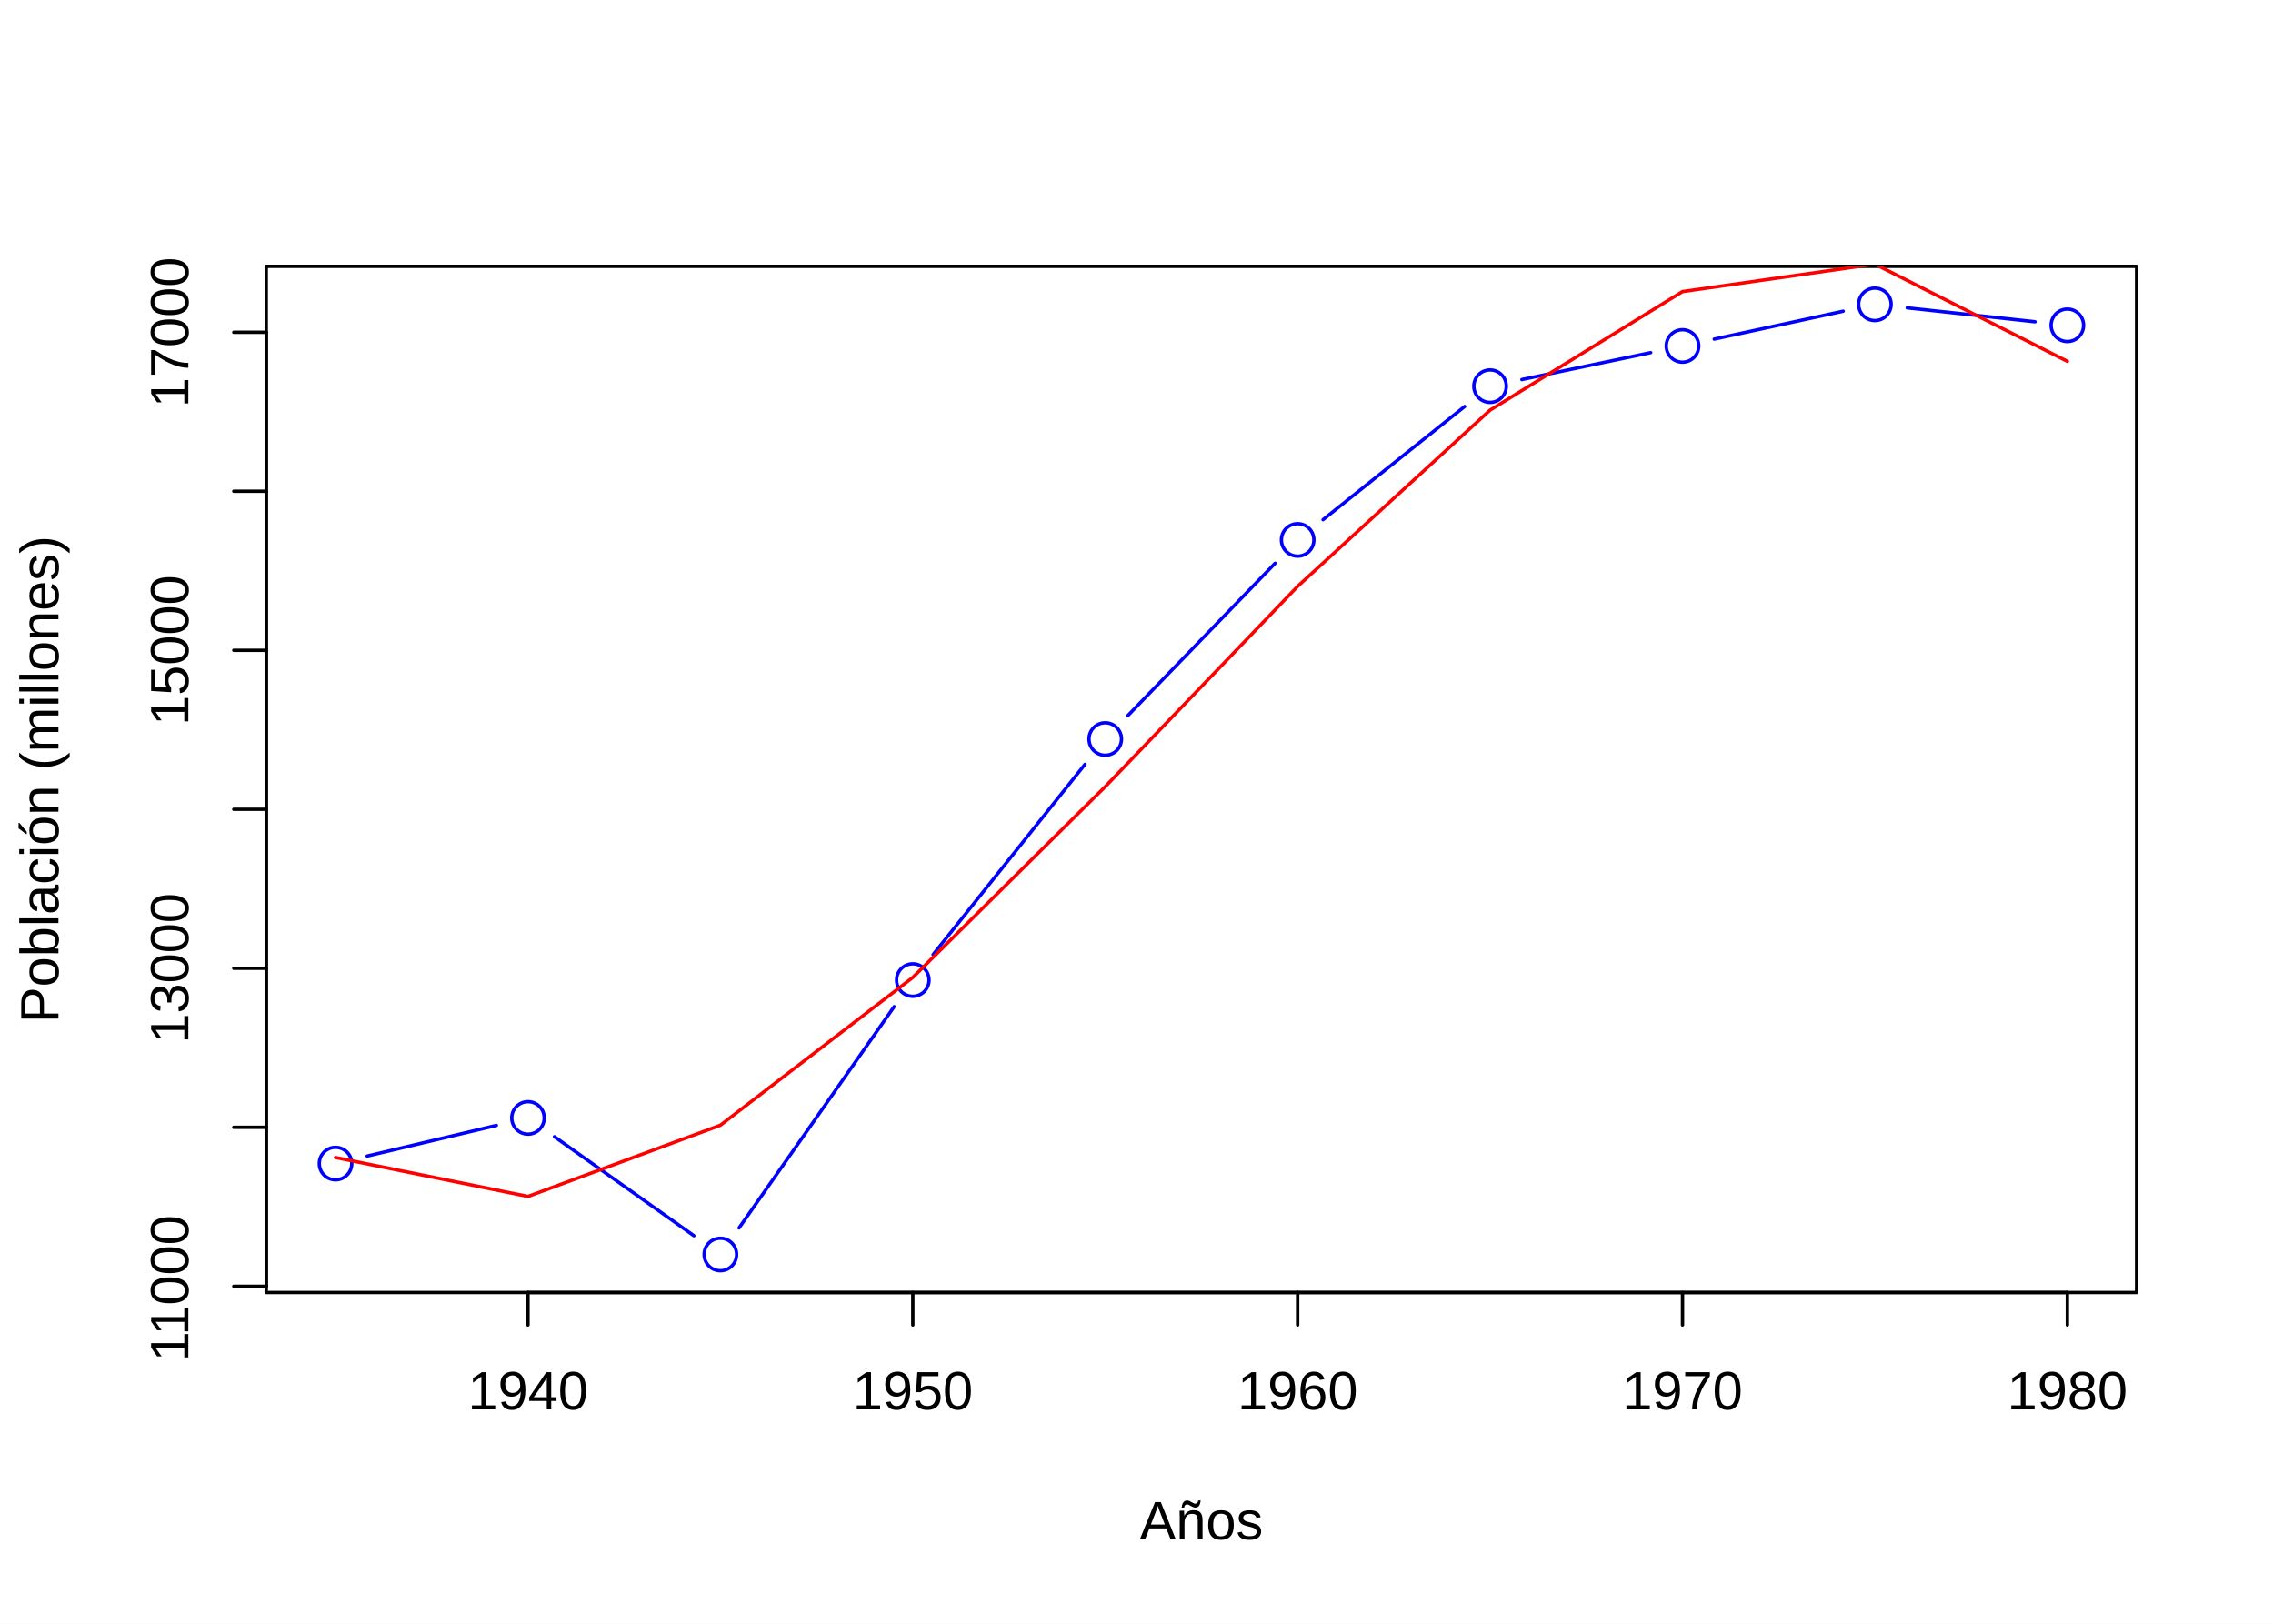
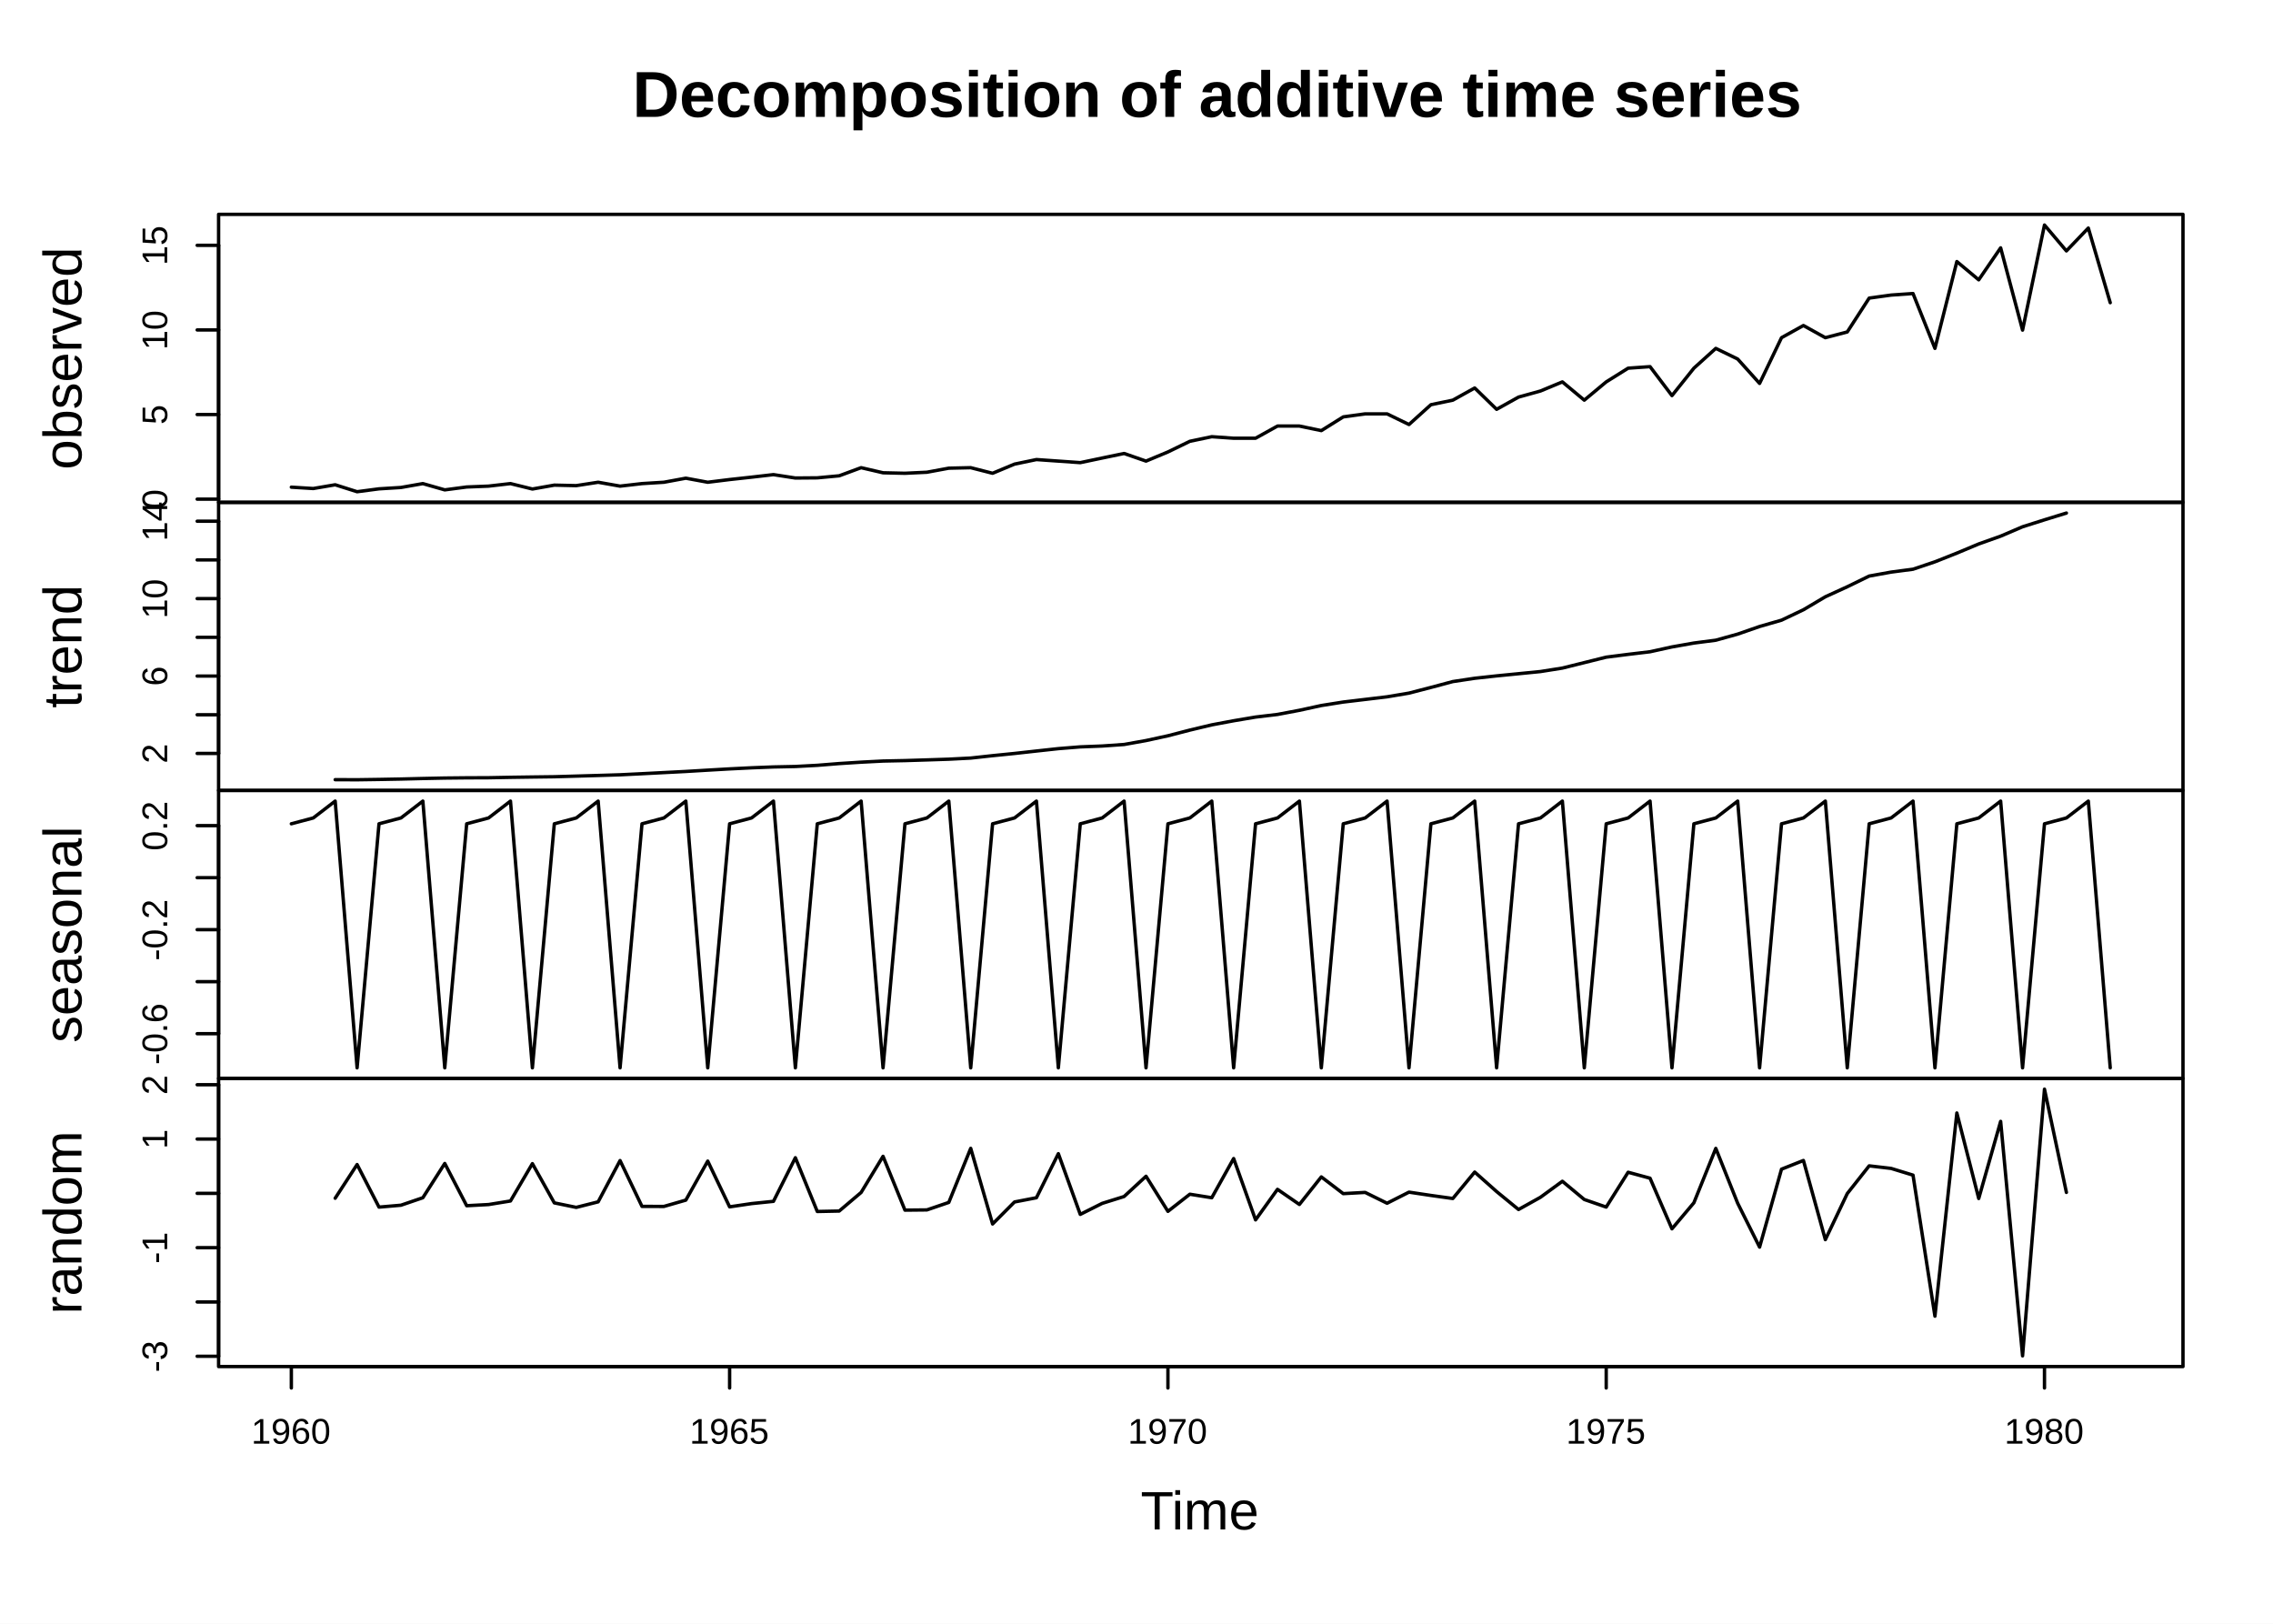
<svg xmlns="http://www.w3.org/2000/svg" viewBox="0 0 504.00 360.00">
  <defs>
    <style type="text/css">
    line, polyline, path, rect, circle {
      fill: none;
      stroke: #000000;
      stroke-linecap: round;
      stroke-linejoin: round;
      stroke-miterlimit: 10.00;
    }
  </style>
  </defs>
  <rect width="100%" height="100%" style="stroke: none; fill: #FFFFFF;" />
  <defs>
-     <clipPath id="cpNTkuMDR8NDczLjc2fDI4Ni41Nnw1OS4wNA==">
-       <rect x="59.04" y="59.04" width="414.72" height="227.52" />
-     </clipPath>
-   </defs>
-   <line x1="81.41" y1="256.31" x2="110.06" y2="249.51" style="stroke-width: 0.75; stroke: #0000FF;" clip-path="url(#cpNTkuMDR8NDczLjc2fDI4Ni41Nnw1OS4wNA==)" />
-   <line x1="122.94" y1="252.02" x2="153.86" y2="273.97" style="stroke-width: 0.75; stroke: #0000FF;" clip-path="url(#cpNTkuMDR8NDczLjc2fDI4Ni41Nnw1OS4wNA==)" />
-   <line x1="163.87" y1="272.24" x2="198.27" y2="223.18" style="stroke-width: 0.75; stroke: #0000FF;" clip-path="url(#cpNTkuMDR8NDczLjc2fDI4Ni41Nnw1OS4wNA==)" />
-   <line x1="206.89" y1="211.66" x2="240.57" y2="169.47" style="stroke-width: 0.75; stroke: #0000FF;" clip-path="url(#cpNTkuMDR8NDczLjc2fDI4Ni41Nnw1OS4wNA==)" />
-   <line x1="250.07" y1="158.67" x2="282.73" y2="124.89" style="stroke-width: 0.75; stroke: #0000FF;" clip-path="url(#cpNTkuMDR8NDczLjc2fDI4Ni41Nnw1OS4wNA==)" />
-   <line x1="293.36" y1="115.22" x2="324.77" y2="90.12" style="stroke-width: 0.75; stroke: #0000FF;" clip-path="url(#cpNTkuMDR8NDczLjc2fDI4Ni41Nnw1OS4wNA==)" />
-   <line x1="337.45" y1="84.15" x2="366.02" y2="78.18" style="stroke-width: 0.75; stroke: #0000FF;" clip-path="url(#cpNTkuMDR8NDczLjc2fDI4Ni41Nnw1OS4wNA==)" />
-   <line x1="380.10" y1="75.18" x2="408.70" y2="68.99" style="stroke-width: 0.75; stroke: #0000FF;" clip-path="url(#cpNTkuMDR8NDczLjc2fDI4Ni41Nnw1OS4wNA==)" />
-   <line x1="422.89" y1="68.25" x2="451.24" y2="71.34" style="stroke-width: 0.75; stroke: #0000FF;" clip-path="url(#cpNTkuMDR8NDczLjc2fDI4Ni41Nnw1OS4wNA==)" />
-   <circle cx="74.40" cy="257.97" r="2.70pt" style="stroke-width: 0.75; stroke: #0000FF;" clip-path="url(#cpNTkuMDR8NDczLjc2fDI4Ni41Nnw1OS4wNA==)" />
-   <circle cx="117.07" cy="247.85" r="2.70pt" style="stroke-width: 0.75; stroke: #0000FF;" clip-path="url(#cpNTkuMDR8NDczLjc2fDI4Ni41Nnw1OS4wNA==)" />
-   <circle cx="159.73" cy="278.13" r="2.70pt" style="stroke-width: 0.75; stroke: #0000FF;" clip-path="url(#cpNTkuMDR8NDczLjc2fDI4Ni41Nnw1OS4wNA==)" />
-   <circle cx="202.40" cy="217.29" r="2.70pt" style="stroke-width: 0.75; stroke: #0000FF;" clip-path="url(#cpNTkuMDR8NDczLjc2fDI4Ni41Nnw1OS4wNA==)" />
-   <circle cx="245.07" cy="163.85" r="2.70pt" style="stroke-width: 0.75; stroke: #0000FF;" clip-path="url(#cpNTkuMDR8NDczLjc2fDI4Ni41Nnw1OS4wNA==)" />
-   <circle cx="287.73" cy="119.71" r="2.70pt" style="stroke-width: 0.75; stroke: #0000FF;" clip-path="url(#cpNTkuMDR8NDczLjc2fDI4Ni41Nnw1OS4wNA==)" />
-   <circle cx="330.40" cy="85.62" r="2.70pt" style="stroke-width: 0.75; stroke: #0000FF;" clip-path="url(#cpNTkuMDR8NDczLjc2fDI4Ni41Nnw1OS4wNA==)" />
-   <circle cx="373.07" cy="76.70" r="2.70pt" style="stroke-width: 0.75; stroke: #0000FF;" clip-path="url(#cpNTkuMDR8NDczLjc2fDI4Ni41Nnw1OS4wNA==)" />
-   <circle cx="415.73" cy="67.47" r="2.70pt" style="stroke-width: 0.75; stroke: #0000FF;" clip-path="url(#cpNTkuMDR8NDczLjc2fDI4Ni41Nnw1OS4wNA==)" />
-   <circle cx="458.40" cy="72.12" r="2.70pt" style="stroke-width: 0.75; stroke: #0000FF;" clip-path="url(#cpNTkuMDR8NDczLjc2fDI4Ni41Nnw1OS4wNA==)" />
-   <defs>
-     <clipPath id="cpMHw1MDR8MzYwfDA=">
-       <rect x="0.00" y="0.00" width="504.00" height="360.00" />
-     </clipPath>
-   </defs>
-   <line x1="117.07" y1="286.56" x2="458.40" y2="286.56" style="stroke-width: 0.75;" clip-path="url(#cpMHw1MDR8MzYwfDA=)" />
-   <line x1="117.07" y1="286.56" x2="117.07" y2="293.76" style="stroke-width: 0.75;" clip-path="url(#cpMHw1MDR8MzYwfDA=)" />
-   <line x1="202.40" y1="286.56" x2="202.40" y2="293.76" style="stroke-width: 0.75;" clip-path="url(#cpMHw1MDR8MzYwfDA=)" />
-   <line x1="287.73" y1="286.56" x2="287.73" y2="293.76" style="stroke-width: 0.75;" clip-path="url(#cpMHw1MDR8MzYwfDA=)" />
-   <line x1="373.07" y1="286.56" x2="373.07" y2="293.76" style="stroke-width: 0.75;" clip-path="url(#cpMHw1MDR8MzYwfDA=)" />
-   <line x1="458.40" y1="286.56" x2="458.40" y2="293.76" style="stroke-width: 0.75;" clip-path="url(#cpMHw1MDR8MzYwfDA=)" />
-   <g clip-path="url(#cpMHw1MDR8MzYwfDA=)">
-     <text x="103.72" y="312.48" style="font-size: 12.00px; font-family: Arial;" textLength="26.70px" lengthAdjust="spacingAndGlyphs">1940</text>
-   </g>
-   <g clip-path="url(#cpMHw1MDR8MzYwfDA=)">
-     <text x="189.05" y="312.48" style="font-size: 12.00px; font-family: Arial;" textLength="26.70px" lengthAdjust="spacingAndGlyphs">1950</text>
-   </g>
-   <g clip-path="url(#cpMHw1MDR8MzYwfDA=)">
-     <text x="274.39" y="312.48" style="font-size: 12.00px; font-family: Arial;" textLength="26.70px" lengthAdjust="spacingAndGlyphs">1960</text>
-   </g>
-   <g clip-path="url(#cpMHw1MDR8MzYwfDA=)">
-     <text x="359.72" y="312.48" style="font-size: 12.00px; font-family: Arial;" textLength="26.70px" lengthAdjust="spacingAndGlyphs">1970</text>
-   </g>
-   <g clip-path="url(#cpMHw1MDR8MzYwfDA=)">
-     <text x="445.05" y="312.48" style="font-size: 12.00px; font-family: Arial;" textLength="26.70px" lengthAdjust="spacingAndGlyphs">1980</text>
-   </g>
-   <line x1="59.04" y1="285.18" x2="59.04" y2="73.67" style="stroke-width: 0.75;" clip-path="url(#cpMHw1MDR8MzYwfDA=)" />
-   <line x1="59.04" y1="285.18" x2="51.84" y2="285.18" style="stroke-width: 0.75;" clip-path="url(#cpMHw1MDR8MzYwfDA=)" />
-   <line x1="59.04" y1="249.93" x2="51.84" y2="249.93" style="stroke-width: 0.75;" clip-path="url(#cpMHw1MDR8MzYwfDA=)" />
-   <line x1="59.04" y1="214.68" x2="51.84" y2="214.68" style="stroke-width: 0.75;" clip-path="url(#cpMHw1MDR8MzYwfDA=)" />
-   <line x1="59.04" y1="179.43" x2="51.84" y2="179.43" style="stroke-width: 0.75;" clip-path="url(#cpMHw1MDR8MzYwfDA=)" />
-   <line x1="59.04" y1="144.18" x2="51.84" y2="144.18" style="stroke-width: 0.75;" clip-path="url(#cpMHw1MDR8MzYwfDA=)" />
-   <line x1="59.04" y1="108.92" x2="51.84" y2="108.92" style="stroke-width: 0.75;" clip-path="url(#cpMHw1MDR8MzYwfDA=)" />
-   <line x1="59.04" y1="73.67" x2="51.84" y2="73.67" style="stroke-width: 0.75;" clip-path="url(#cpMHw1MDR8MzYwfDA=)" />
-   <g clip-path="url(#cpMHw1MDR8MzYwfDA=)">
-     <text transform="translate(41.76,301.87) rotate(-90)" style="font-size: 12.00px; font-family: Arial;" textLength="33.37px" lengthAdjust="spacingAndGlyphs">11000</text>
-   </g>
-   <g clip-path="url(#cpMHw1MDR8MzYwfDA=)">
-     <text transform="translate(41.76,231.36) rotate(-90)" style="font-size: 12.00px; font-family: Arial;" textLength="33.37px" lengthAdjust="spacingAndGlyphs">13000</text>
-   </g>
-   <g clip-path="url(#cpMHw1MDR8MzYwfDA=)">
-     <text transform="translate(41.76,160.86) rotate(-90)" style="font-size: 12.00px; font-family: Arial;" textLength="33.37px" lengthAdjust="spacingAndGlyphs">15000</text>
-   </g>
-   <g clip-path="url(#cpMHw1MDR8MzYwfDA=)">
-     <text transform="translate(41.76,90.36) rotate(-90)" style="font-size: 12.00px; font-family: Arial;" textLength="33.37px" lengthAdjust="spacingAndGlyphs">17000</text>
-   </g>
-   <polyline points="59.04,286.56 473.76,286.56 473.76,59.04 59.04,59.04 59.04,286.56 " style="stroke-width: 0.75;" clip-path="url(#cpMHw1MDR8MzYwfDA=)" />
-   <g clip-path="url(#cpMHw1MDR8MzYwfDA=)">
-     <text x="252.72" y="341.28" style="font-size: 12.00px; font-family: Arial;" textLength="27.35px" lengthAdjust="spacingAndGlyphs">Años</text>
-   </g>
-   <g clip-path="url(#cpMHw1MDR8MzYwfDA=)">
-     <text transform="translate(12.96,226.82) rotate(-90)" style="font-size: 12.00px; font-family: Arial;" textLength="108.05px" lengthAdjust="spacingAndGlyphs">Población (millones)</text>
-   </g>
-   <defs>
-     <clipPath id="cpNTkuMDR8NDczLjc2fDI4Ni41Nnw1OS4wNA==">
-       <rect x="59.04" y="59.04" width="414.72" height="227.52" />
-     </clipPath>
-   </defs>
-   <polyline points="74.40,256.63 117.07,265.26 159.73,249.47 202.40,216.71 245.07,174.41 287.73,130.00 330.40,90.93 373.07,64.64 415.73,58.55 458.40,80.11 " style="stroke-width: 0.75; stroke: #FF0000;" clip-path="url(#cpNTkuMDR8NDczLjc2fDI4Ni41Nnw1OS4wNA==)" />
+     <clipPath id="cpMHw1MDR8MTExLjM4NHw0Ny41Mg==">
+       <rect x="0.00" y="47.52" width="504.00" height="63.86" />
+     </clipPath>
+   </defs>
+   <defs>
+     <clipPath id="cpNDguNDcwNHw0ODQuMDQyfDExMS4zODR8NDcuNTI=">
+       <rect x="48.47" y="47.52" width="435.57" height="63.86" />
+     </clipPath>
+   </defs>
+   <polyline points="64.60,108.01 69.46,108.31 74.32,107.48 79.18,109.02 84.04,108.38 88.90,108.08 93.76,107.22 98.62,108.61 103.48,107.97 108.33,107.78 113.19,107.22 118.05,108.42 122.91,107.56 127.77,107.67 132.63,106.92 137.49,107.78 142.35,107.22 147.21,106.92 152.07,106.02 156.93,106.92 161.78,106.32 166.64,105.79 171.50,105.23 176.36,105.98 181.22,105.94 186.08,105.49 190.94,103.69 195.80,104.82 200.66,104.93 205.52,104.70 210.38,103.80 215.24,103.69 220.09,104.93 224.95,102.90 229.81,101.89 234.67,102.23 239.53,102.57 244.39,101.55 249.25,100.54 254.11,102.23 258.97,100.20 263.83,97.84 268.69,96.82 273.54,97.16 278.40,97.16 283.26,94.46 288.12,94.46 292.98,95.47 297.84,92.43 302.70,91.76 307.56,91.76 312.42,94.12 317.28,89.73 322.14,88.72 326.99,86.02 331.85,90.75 336.71,88.04 341.57,86.69 346.43,84.67 351.29,88.72 356.15,84.67 361.01,81.63 365.87,81.29 370.73,87.71 375.59,81.63 380.45,77.24 385.30,79.60 390.16,85.01 395.02,74.87 399.88,72.17 404.74,74.87 409.60,73.60 414.46,66.09 419.32,65.42 424.18,65.08 429.04,77.24 433.90,57.99 438.75,62.04 443.61,54.95 448.47,73.19 453.33,49.89 458.19,55.63 463.05,50.56 467.91,67.11 " style="stroke-width: 0.75;" clip-path="url(#cpNDguNDcwNHw0ODQuMDQyfDExMS4zODR8NDcuNTI=)" />
+   <defs>
+     <clipPath id="cpMHw1MDR8MzYwfDA=">
+       <rect x="0.00" y="0.00" width="504.00" height="360.00" />
+     </clipPath>
+   </defs>
+   <polyline points="48.47,111.38 484.04,111.38 484.04,47.52 48.47,47.52 48.47,111.38 " style="stroke-width: 0.75;" clip-path="url(#cpMHw1MDR8MzYwfDA=)" />
+   <line x1="48.47" y1="110.67" x2="48.47" y2="54.39" style="stroke-width: 0.75;" clip-path="url(#cpMHw1MDR8MzYwfDA=)" />
+   <line x1="48.47" y1="110.67" x2="43.72" y2="110.67" style="stroke-width: 0.75;" clip-path="url(#cpMHw1MDR8MzYwfDA=)" />
+   <line x1="48.47" y1="91.91" x2="43.72" y2="91.91" style="stroke-width: 0.75;" clip-path="url(#cpMHw1MDR8MzYwfDA=)" />
+   <line x1="48.47" y1="73.15" x2="43.72" y2="73.15" style="stroke-width: 0.75;" clip-path="url(#cpMHw1MDR8MzYwfDA=)" />
+   <line x1="48.47" y1="54.39" x2="43.72" y2="54.39" style="stroke-width: 0.75;" clip-path="url(#cpMHw1MDR8MzYwfDA=)" />
+   <g clip-path="url(#cpMHw1MDR8MzYwfDA=)">
+     <text transform="translate(37.07,112.89) rotate(-90)" style="font-size: 7.92px; font-family: Arial;" textLength="4.45px" lengthAdjust="spacingAndGlyphs">0</text>
+   </g>
+   <g clip-path="url(#cpMHw1MDR8MzYwfDA=)">
+     <text transform="translate(37.07,94.13) rotate(-90)" style="font-size: 7.92px; font-family: Arial;" textLength="4.45px" lengthAdjust="spacingAndGlyphs">5</text>
+   </g>
+   <g clip-path="url(#cpMHw1MDR8MzYwfDA=)">
+     <text transform="translate(37.07,77.60) rotate(-90)" style="font-size: 7.92px; font-family: Arial;" textLength="8.90px" lengthAdjust="spacingAndGlyphs">10</text>
+   </g>
+   <g clip-path="url(#cpMHw1MDR8MzYwfDA=)">
+     <text transform="translate(37.07,58.84) rotate(-90)" style="font-size: 7.92px; font-family: Arial;" textLength="8.90px" lengthAdjust="spacingAndGlyphs">15</text>
+   </g>
+   <g clip-path="url(#cpMHw1MDR8MzYwfDA=)">
+     <text transform="translate(18.06,104.13) rotate(-90)" style="font-size: 12.00px; font-family: Arial;" textLength="49.37px" lengthAdjust="spacingAndGlyphs">observed</text>
+   </g>
+   <defs>
+     <clipPath id="cpNDguNDcwNHw0ODQuMDQyfDE3NS4yNDh8MTExLjM4NA==">
+       <rect x="48.47" y="111.38" width="435.57" height="63.86" />
+     </clipPath>
+   </defs>
+   <defs>
+     <clipPath id="cpMHw1MDR8MTc1LjI0OHwxMTEuMzg0">
+       <rect x="0.00" y="111.38" width="504.00" height="63.86" />
+     </clipPath>
+   </defs>
+   <defs>
+     <clipPath id="cpNDguNDcwNHw0ODQuMDQyfDE3NS4yNDh8MTExLjM4NA==">
+       <rect x="48.47" y="111.38" width="435.57" height="63.86" />
+     </clipPath>
+   </defs>
+   <polyline points="74.32,172.86 79.18,172.88 84.04,172.81 88.90,172.72 93.76,172.60 98.62,172.50 103.48,172.45 108.33,172.43 113.19,172.34 118.05,172.27 122.91,172.21 127.77,172.07 132.63,171.93 137.49,171.78 142.35,171.54 147.21,171.29 152.07,171.04 156.93,170.75 161.78,170.47 166.64,170.23 171.50,170.04 176.36,169.94 181.22,169.68 186.08,169.29 190.94,168.98 195.80,168.73 200.66,168.63 205.52,168.48 210.38,168.32 215.24,168.07 220.09,167.54 224.95,167.05 229.81,166.51 234.67,165.98 239.53,165.59 244.39,165.40 249.25,165.06 254.11,164.19 258.97,163.13 263.83,161.87 268.69,160.71 273.54,159.80 278.40,158.98 283.26,158.40 288.12,157.48 292.98,156.42 297.84,155.65 302.70,155.07 307.56,154.49 312.42,153.67 317.28,152.41 322.14,151.11 326.99,150.38 331.85,149.85 336.71,149.37 341.57,148.89 346.43,148.12 351.29,146.91 356.15,145.70 361.01,145.08 365.87,144.50 370.73,143.43 375.59,142.57 380.45,141.94 385.30,140.59 390.16,138.90 395.02,137.50 399.88,135.19 404.74,132.31 409.60,130.09 414.46,127.72 419.32,126.84 424.18,126.20 429.04,124.56 433.90,122.63 438.75,120.60 443.61,118.87 448.47,116.79 453.33,115.25 458.19,113.75 " style="stroke-width: 0.75;" clip-path="url(#cpNDguNDcwNHw0ODQuMDQyfDE3NS4yNDh8MTExLjM4NA==)" />
+   <defs>
+     <clipPath id="cpMHw1MDR8MzYwfDA=">
+       <rect x="0.00" y="0.00" width="504.00" height="360.00" />
+     </clipPath>
+   </defs>
+   <polyline points="48.47,175.25 484.04,175.25 484.04,111.38 48.47,111.38 48.47,175.25 " style="stroke-width: 0.75;" clip-path="url(#cpMHw1MDR8MzYwfDA=)" />
+   <line x1="48.47" y1="167.05" x2="48.47" y2="115.56" style="stroke-width: 0.75;" clip-path="url(#cpMHw1MDR8MzYwfDA=)" />
+   <line x1="48.47" y1="167.05" x2="43.72" y2="167.05" style="stroke-width: 0.75;" clip-path="url(#cpMHw1MDR8MzYwfDA=)" />
+   <line x1="48.47" y1="158.47" x2="43.72" y2="158.47" style="stroke-width: 0.75;" clip-path="url(#cpMHw1MDR8MzYwfDA=)" />
+   <line x1="48.47" y1="149.89" x2="43.72" y2="149.89" style="stroke-width: 0.75;" clip-path="url(#cpMHw1MDR8MzYwfDA=)" />
+   <line x1="48.47" y1="141.30" x2="43.72" y2="141.30" style="stroke-width: 0.75;" clip-path="url(#cpMHw1MDR8MzYwfDA=)" />
+   <line x1="48.47" y1="132.72" x2="43.72" y2="132.72" style="stroke-width: 0.75;" clip-path="url(#cpMHw1MDR8MzYwfDA=)" />
+   <line x1="48.47" y1="124.14" x2="43.72" y2="124.14" style="stroke-width: 0.75;" clip-path="url(#cpMHw1MDR8MzYwfDA=)" />
+   <line x1="48.47" y1="115.56" x2="43.72" y2="115.56" style="stroke-width: 0.75;" clip-path="url(#cpMHw1MDR8MzYwfDA=)" />
+   <g clip-path="url(#cpMHw1MDR8MzYwfDA=)">
+     <text transform="translate(37.07,169.27) rotate(-90)" style="font-size: 7.92px; font-family: Arial;" textLength="4.45px" lengthAdjust="spacingAndGlyphs">2</text>
+   </g>
+   <g clip-path="url(#cpMHw1MDR8MzYwfDA=)">
+     <text transform="translate(37.07,152.11) rotate(-90)" style="font-size: 7.92px; font-family: Arial;" textLength="4.45px" lengthAdjust="spacingAndGlyphs">6</text>
+   </g>
+   <g clip-path="url(#cpMHw1MDR8MzYwfDA=)">
+     <text transform="translate(37.07,137.17) rotate(-90)" style="font-size: 7.92px; font-family: Arial;" textLength="8.90px" lengthAdjust="spacingAndGlyphs">10</text>
+   </g>
+   <g clip-path="url(#cpMHw1MDR8MzYwfDA=)">
+     <text transform="translate(37.07,120.01) rotate(-90)" style="font-size: 7.92px; font-family: Arial;" textLength="8.90px" lengthAdjust="spacingAndGlyphs">14</text>
+   </g>
+   <g clip-path="url(#cpMHw1MDR8MzYwfDA=)">
+     <text transform="translate(18.06,156.99) rotate(-90)" style="font-size: 12.00px; font-family: Arial;" textLength="27.35px" lengthAdjust="spacingAndGlyphs">trend</text>
+   </g>
+   <defs>
+     <clipPath id="cpNDguNDcwNHw0ODQuMDQyfDIzOS4xMTJ8MTc1LjI0OA==">
+       <rect x="48.47" y="175.25" width="435.57" height="63.86" />
+     </clipPath>
+   </defs>
+   <defs>
+     <clipPath id="cpMHw1MDR8MjM5LjExMnwxNzUuMjQ4">
+       <rect x="0.00" y="175.25" width="504.00" height="63.86" />
+     </clipPath>
+   </defs>
+   <defs>
+     <clipPath id="cpNDguNDcwNHw0ODQuMDQyfDIzOS4xMTJ8MTc1LjI0OA==">
+       <rect x="48.47" y="175.25" width="435.57" height="63.86" />
+     </clipPath>
+   </defs>
+   <polyline points="64.60,182.64 69.46,181.35 74.32,177.61 79.18,236.75 84.04,182.64 88.90,181.35 93.76,177.61 98.62,236.75 103.48,182.64 108.33,181.35 113.19,177.61 118.05,236.75 122.91,182.64 127.77,181.35 132.63,177.61 137.49,236.75 142.35,182.64 147.21,181.35 152.07,177.61 156.93,236.75 161.78,182.64 166.64,181.35 171.50,177.61 176.36,236.75 181.22,182.64 186.08,181.35 190.94,177.61 195.80,236.75 200.66,182.64 205.52,181.35 210.38,177.61 215.24,236.75 220.09,182.64 224.95,181.35 229.81,177.61 234.67,236.75 239.53,182.64 244.39,181.35 249.25,177.61 254.11,236.75 258.97,182.64 263.83,181.35 268.69,177.61 273.54,236.75 278.40,182.64 283.26,181.35 288.12,177.61 292.98,236.75 297.84,182.64 302.70,181.35 307.56,177.61 312.42,236.75 317.28,182.64 322.14,181.35 326.99,177.61 331.85,236.75 336.71,182.64 341.57,181.35 346.43,177.61 351.29,236.75 356.15,182.64 361.01,181.35 365.87,177.61 370.73,236.75 375.59,182.64 380.45,181.35 385.30,177.61 390.16,236.75 395.02,182.64 399.88,181.35 404.74,177.61 409.60,236.75 414.46,182.64 419.32,181.35 424.18,177.61 429.04,236.75 433.90,182.64 438.75,181.35 443.61,177.61 448.47,236.75 453.33,182.64 458.19,181.35 463.05,177.61 467.91,236.75 " style="stroke-width: 0.75;" clip-path="url(#cpNDguNDcwNHw0ODQuMDQyfDIzOS4xMTJ8MTc1LjI0OA==)" />
+   <defs>
+     <clipPath id="cpMHw1MDR8MzYwfDA=">
+       <rect x="0.00" y="0.00" width="504.00" height="360.00" />
+     </clipPath>
+   </defs>
+   <polyline points="48.47,239.11 484.04,239.11 484.04,175.25 48.47,175.25 48.47,239.11 " style="stroke-width: 0.75;" clip-path="url(#cpMHw1MDR8MzYwfDA=)" />
+   <line x1="48.47" y1="229.18" x2="48.47" y2="183.05" style="stroke-width: 0.75;" clip-path="url(#cpMHw1MDR8MzYwfDA=)" />
+   <line x1="48.47" y1="229.18" x2="43.72" y2="229.18" style="stroke-width: 0.75;" clip-path="url(#cpMHw1MDR8MzYwfDA=)" />
+   <line x1="48.47" y1="217.65" x2="43.72" y2="217.65" style="stroke-width: 0.75;" clip-path="url(#cpMHw1MDR8MzYwfDA=)" />
+   <line x1="48.47" y1="206.12" x2="43.72" y2="206.12" style="stroke-width: 0.75;" clip-path="url(#cpMHw1MDR8MzYwfDA=)" />
+   <line x1="48.47" y1="194.59" x2="43.72" y2="194.59" style="stroke-width: 0.75;" clip-path="url(#cpMHw1MDR8MzYwfDA=)" />
+   <line x1="48.47" y1="183.05" x2="43.72" y2="183.05" style="stroke-width: 0.75;" clip-path="url(#cpMHw1MDR8MzYwfDA=)" />
+   <g clip-path="url(#cpMHw1MDR8MzYwfDA=)">
+     <text transform="translate(37.07,236.07) rotate(-90)" style="font-size: 7.92px; font-family: Arial;" textLength="13.79px" lengthAdjust="spacingAndGlyphs">-0.6</text>
+   </g>
+   <g clip-path="url(#cpMHw1MDR8MzYwfDA=)">
+     <text transform="translate(37.07,213.01) rotate(-90)" style="font-size: 7.92px; font-family: Arial;" textLength="13.79px" lengthAdjust="spacingAndGlyphs">-0.2</text>
+   </g>
+   <g clip-path="url(#cpMHw1MDR8MzYwfDA=)">
+     <text transform="translate(37.07,188.61) rotate(-90)" style="font-size: 7.92px; font-family: Arial;" textLength="11.12px" lengthAdjust="spacingAndGlyphs">0.2</text>
+   </g>
+   <g clip-path="url(#cpMHw1MDR8MzYwfDA=)">
+     <text transform="translate(18.06,231.20) rotate(-90)" style="font-size: 12.00px; font-family: Arial;" textLength="48.04px" lengthAdjust="spacingAndGlyphs">seasonal</text>
+   </g>
+   <defs>
+     <clipPath id="cpNDguNDcwNHw0ODQuMDQyfDMwMi45NzZ8MjM5LjExMg==">
+       <rect x="48.47" y="239.11" width="435.57" height="63.86" />
+     </clipPath>
+   </defs>
+   <defs>
+     <clipPath id="cpMHw1MDR8MzAyLjk3NnwyMzkuMTEy">
+       <rect x="0.00" y="239.11" width="504.00" height="63.86" />
+     </clipPath>
+   </defs>
+   <defs>
+     <clipPath id="cpNDguNDcwNHw0ODQuMDQyfDMwMi45NzZ8MjM5LjExMg==">
+       <rect x="48.47" y="239.11" width="435.57" height="63.86" />
+     </clipPath>
+   </defs>
+   <polyline points="74.32,265.66 79.18,258.19 84.04,267.63 88.90,267.21 93.76,265.55 98.62,257.95 103.48,267.32 108.33,267.06 113.19,266.27 118.05,257.99 122.91,266.69 127.77,267.69 132.63,266.46 137.49,257.31 142.35,267.47 147.21,267.48 152.07,266.08 156.93,257.43 161.78,267.57 166.64,266.85 171.50,266.35 176.36,256.68 181.22,268.60 186.08,268.50 190.94,264.38 195.80,256.37 200.66,268.30 205.52,268.25 210.38,266.59 215.24,254.60 220.09,271.37 224.95,266.49 229.81,265.55 234.67,255.78 239.53,269.24 244.39,266.80 249.25,265.28 254.11,260.79 258.97,268.57 263.83,264.77 268.69,265.55 273.54,256.86 278.40,270.46 283.26,263.69 288.12,267.04 292.98,260.93 297.84,264.64 302.70,264.37 307.56,266.77 312.42,264.31 317.28,265.04 322.14,265.72 326.99,259.86 331.85,264.18 336.71,268.16 341.57,265.45 346.43,261.90 351.29,265.94 356.15,267.62 361.01,259.90 365.87,261.22 370.73,272.44 375.59,266.67 380.45,254.61 385.30,266.77 390.16,276.50 395.02,259.22 399.88,257.29 404.74,274.84 409.60,264.63 414.46,258.48 419.32,259.05 424.18,260.54 429.04,291.81 433.90,246.76 438.75,265.72 443.61,248.62 448.47,300.61 453.33,241.48 458.19,264.37 " style="stroke-width: 0.75;" clip-path="url(#cpNDguNDcwNHw0ODQuMDQyfDMwMi45NzZ8MjM5LjExMg==)" />
+   <defs>
+     <clipPath id="cpMHw1MDR8MzYwfDA=">
+       <rect x="0.00" y="0.00" width="504.00" height="360.00" />
+     </clipPath>
+   </defs>
+   <polyline points="48.47,302.98 484.04,302.98 484.04,239.11 48.47,239.11 48.47,302.98 " style="stroke-width: 0.75;" clip-path="url(#cpMHw1MDR8MzYwfDA=)" />
+   <line x1="48.47" y1="300.70" x2="48.47" y2="240.50" style="stroke-width: 0.75;" clip-path="url(#cpMHw1MDR8MzYwfDA=)" />
+   <line x1="48.47" y1="300.70" x2="43.72" y2="300.70" style="stroke-width: 0.75;" clip-path="url(#cpMHw1MDR8MzYwfDA=)" />
+   <line x1="48.47" y1="288.66" x2="43.72" y2="288.66" style="stroke-width: 0.75;" clip-path="url(#cpMHw1MDR8MzYwfDA=)" />
+   <line x1="48.47" y1="276.62" x2="43.72" y2="276.62" style="stroke-width: 0.75;" clip-path="url(#cpMHw1MDR8MzYwfDA=)" />
+   <line x1="48.47" y1="264.58" x2="43.72" y2="264.58" style="stroke-width: 0.75;" clip-path="url(#cpMHw1MDR8MzYwfDA=)" />
+   <line x1="48.47" y1="252.54" x2="43.72" y2="252.54" style="stroke-width: 0.75;" clip-path="url(#cpMHw1MDR8MzYwfDA=)" />
+   <line x1="48.47" y1="240.50" x2="43.72" y2="240.50" style="stroke-width: 0.75;" clip-path="url(#cpMHw1MDR8MzYwfDA=)" />
+   <g clip-path="url(#cpMHw1MDR8MzYwfDA=)">
+     <text transform="translate(37.07,304.26) rotate(-90)" style="font-size: 7.92px; font-family: Arial;" textLength="7.11px" lengthAdjust="spacingAndGlyphs">-3</text>
+   </g>
+   <g clip-path="url(#cpMHw1MDR8MzYwfDA=)">
+     <text transform="translate(37.07,280.18) rotate(-90)" style="font-size: 7.92px; font-family: Arial;" textLength="7.11px" lengthAdjust="spacingAndGlyphs">-1</text>
+   </g>
+   <g clip-path="url(#cpMHw1MDR8MzYwfDA=)">
+     <text transform="translate(37.07,254.77) rotate(-90)" style="font-size: 7.92px; font-family: Arial;" textLength="4.45px" lengthAdjust="spacingAndGlyphs">1</text>
+   </g>
+   <g clip-path="url(#cpMHw1MDR8MzYwfDA=)">
+     <text transform="translate(37.07,242.73) rotate(-90)" style="font-size: 7.92px; font-family: Arial;" textLength="4.45px" lengthAdjust="spacingAndGlyphs">2</text>
+   </g>
+   <line x1="64.60" y1="302.98" x2="453.33" y2="302.98" style="stroke-width: 0.75;" clip-path="url(#cpMHw1MDR8MzYwfDA=)" />
+   <line x1="64.60" y1="302.98" x2="64.60" y2="307.73" style="stroke-width: 0.75;" clip-path="url(#cpMHw1MDR8MzYwfDA=)" />
+   <line x1="161.78" y1="302.98" x2="161.78" y2="307.73" style="stroke-width: 0.75;" clip-path="url(#cpMHw1MDR8MzYwfDA=)" />
+   <line x1="258.97" y1="302.98" x2="258.97" y2="307.73" style="stroke-width: 0.75;" clip-path="url(#cpMHw1MDR8MzYwfDA=)" />
+   <line x1="356.15" y1="302.98" x2="356.15" y2="307.73" style="stroke-width: 0.75;" clip-path="url(#cpMHw1MDR8MzYwfDA=)" />
+   <line x1="453.33" y1="302.98" x2="453.33" y2="307.73" style="stroke-width: 0.75;" clip-path="url(#cpMHw1MDR8MzYwfDA=)" />
+   <g clip-path="url(#cpMHw1MDR8MzYwfDA=)">
+     <text x="55.70" y="320.08" style="font-size: 7.92px; font-family: Arial;" textLength="17.80px" lengthAdjust="spacingAndGlyphs">1960</text>
+   </g>
+   <g clip-path="url(#cpMHw1MDR8MzYwfDA=)">
+     <text x="152.89" y="320.08" style="font-size: 7.92px; font-family: Arial;" textLength="17.80px" lengthAdjust="spacingAndGlyphs">1965</text>
+   </g>
+   <g clip-path="url(#cpMHw1MDR8MzYwfDA=)">
+     <text x="250.07" y="320.08" style="font-size: 7.92px; font-family: Arial;" textLength="17.80px" lengthAdjust="spacingAndGlyphs">1970</text>
+   </g>
+   <g clip-path="url(#cpMHw1MDR8MzYwfDA=)">
+     <text x="347.25" y="320.08" style="font-size: 7.92px; font-family: Arial;" textLength="17.80px" lengthAdjust="spacingAndGlyphs">1975</text>
+   </g>
+   <g clip-path="url(#cpMHw1MDR8MzYwfDA=)">
+     <text x="444.43" y="320.08" style="font-size: 7.92px; font-family: Arial;" textLength="17.80px" lengthAdjust="spacingAndGlyphs">1980</text>
+   </g>
+   <g clip-path="url(#cpMHw1MDR8MzYwfDA=)">
+     <text transform="translate(18.06,291.39) rotate(-90)" style="font-size: 12.00px; font-family: Arial;" textLength="40.69px" lengthAdjust="spacingAndGlyphs">random</text>
+   </g>
+   <g clip-path="url(#cpMHw1MDR8MzYwfDA=)">
+     <text x="252.92" y="339.09" style="font-size: 12.00px; font-family: Arial;" textLength="26.67px" lengthAdjust="spacingAndGlyphs">Time</text>
+   </g>
+   <g clip-path="url(#cpMHw1MDR8MzYwfDA=)">
+     <text x="140.23" y="25.92" style="font-size: 14.40px; font-weight: bold; font-family: Arial;" textLength="252.06px" lengthAdjust="spacingAndGlyphs">Decomposition of additive time series</text>
+   </g>
</svg>
